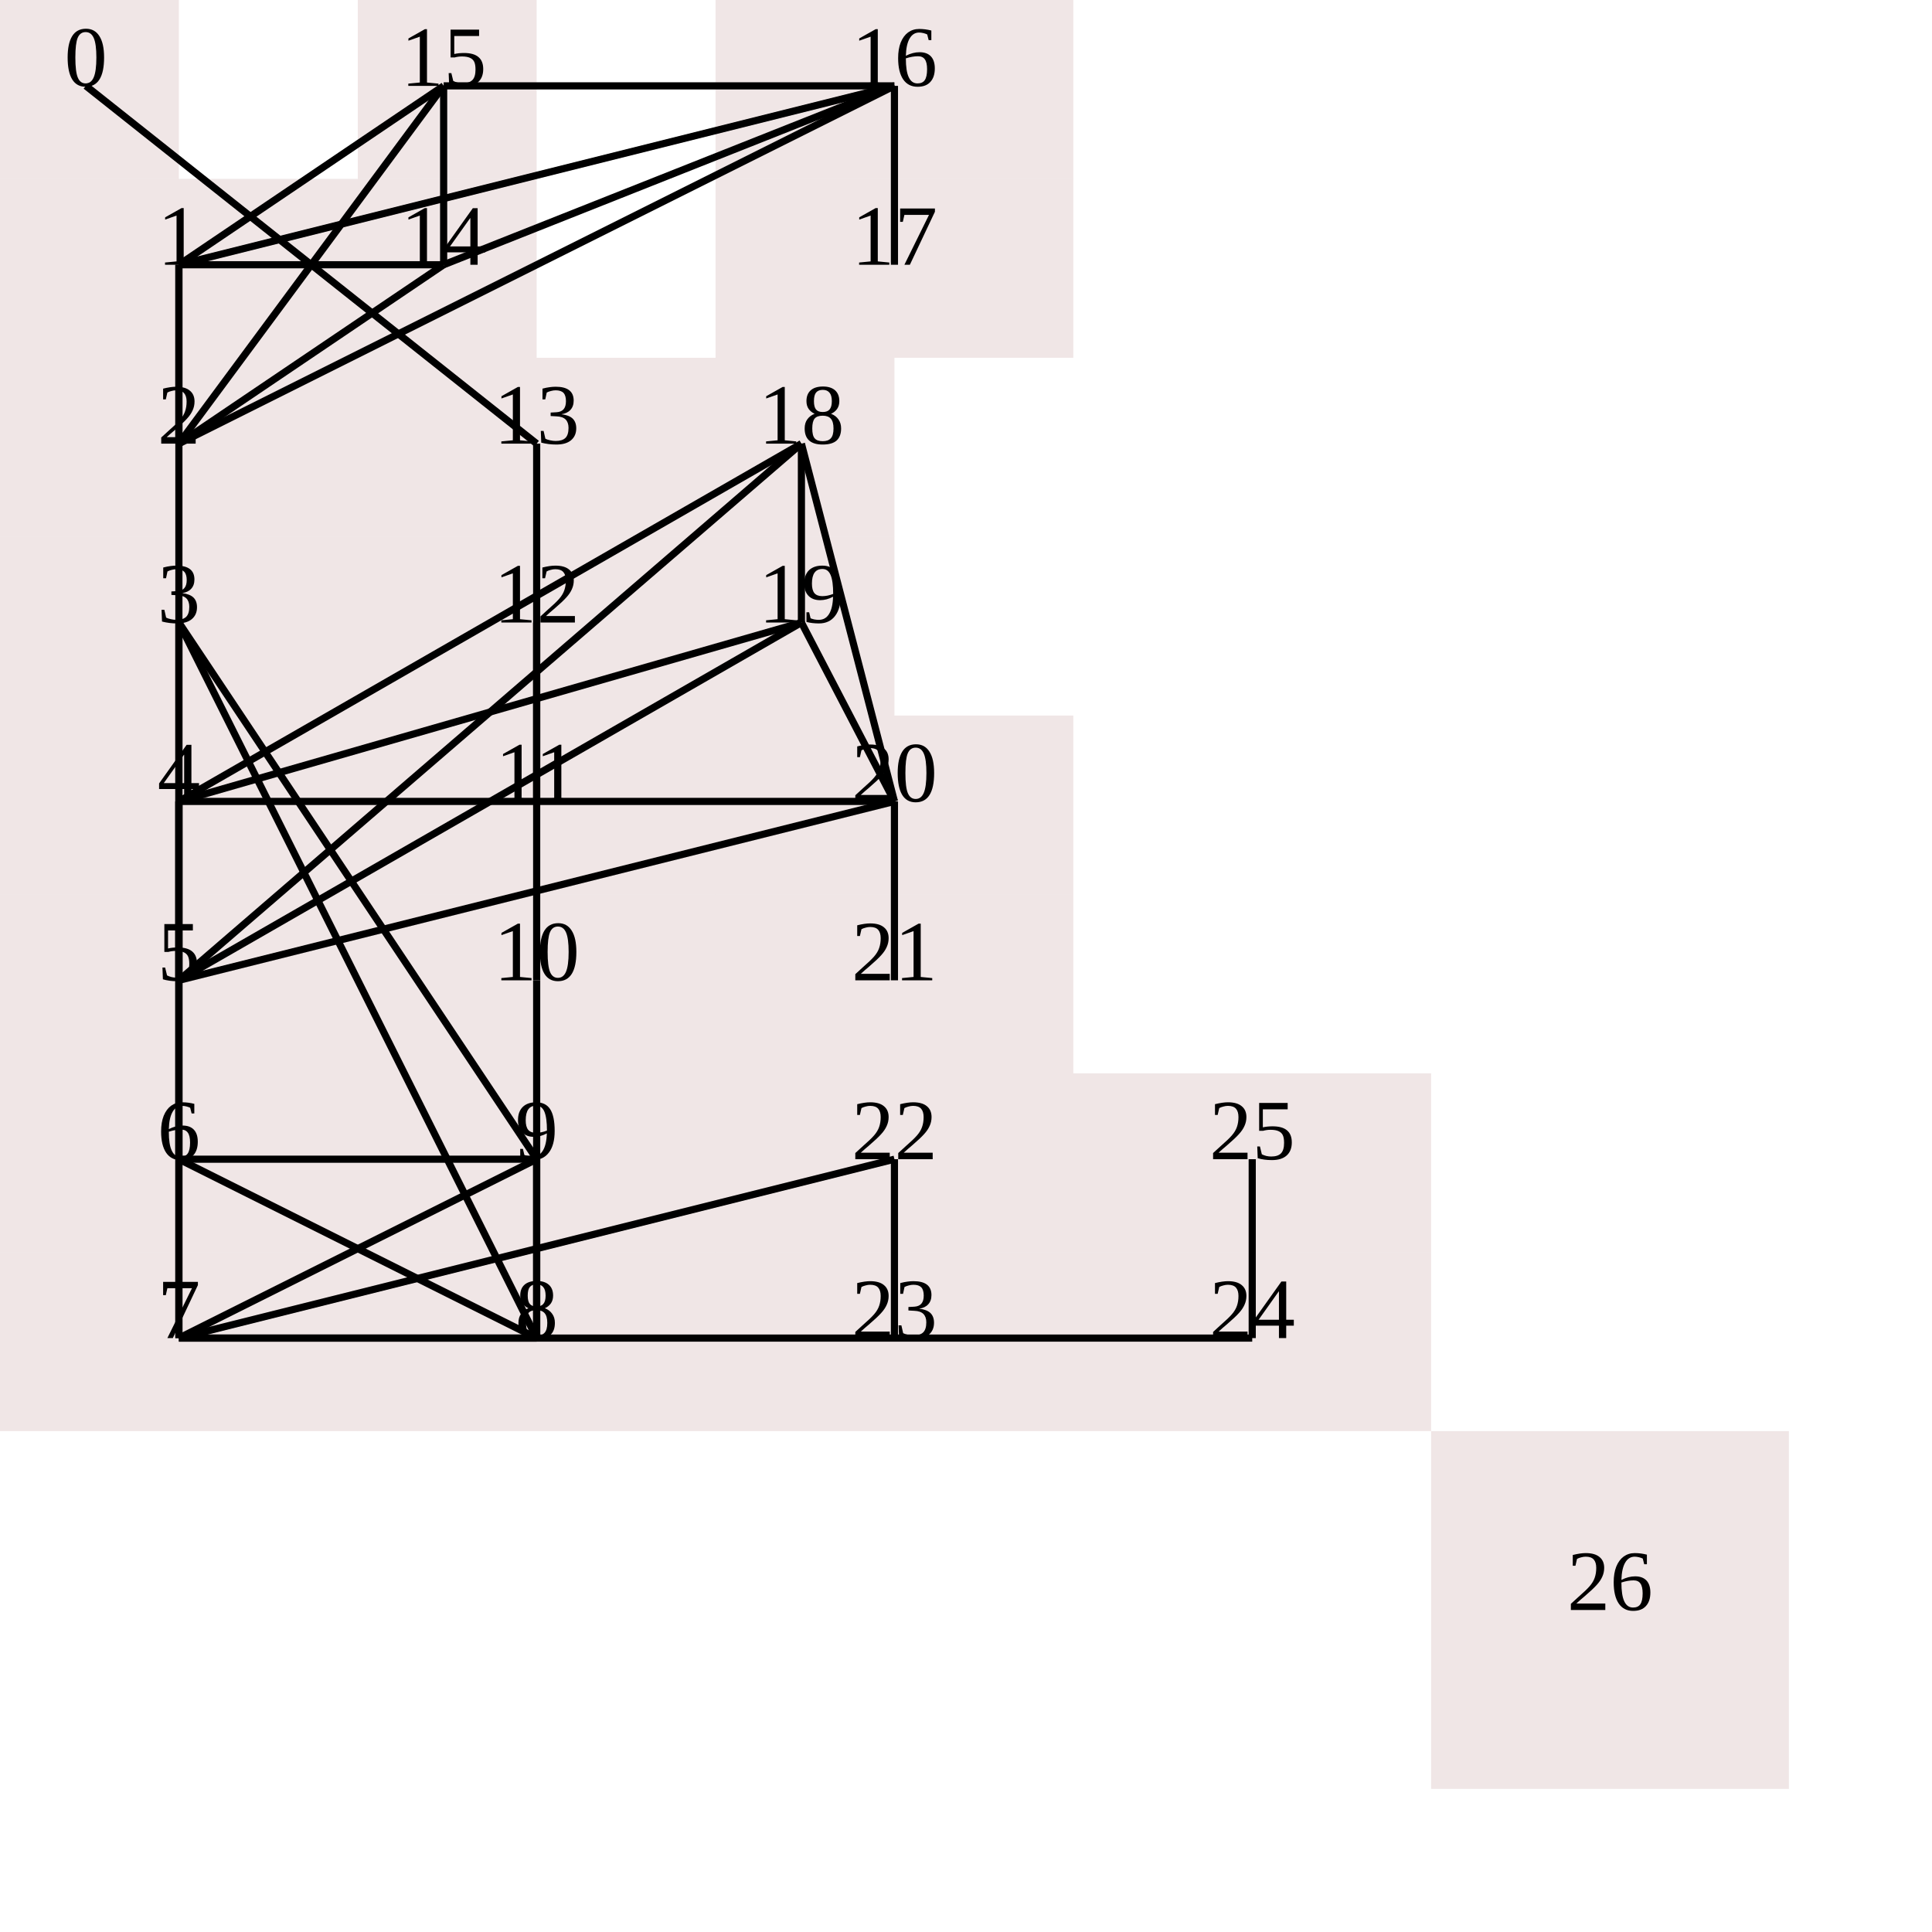
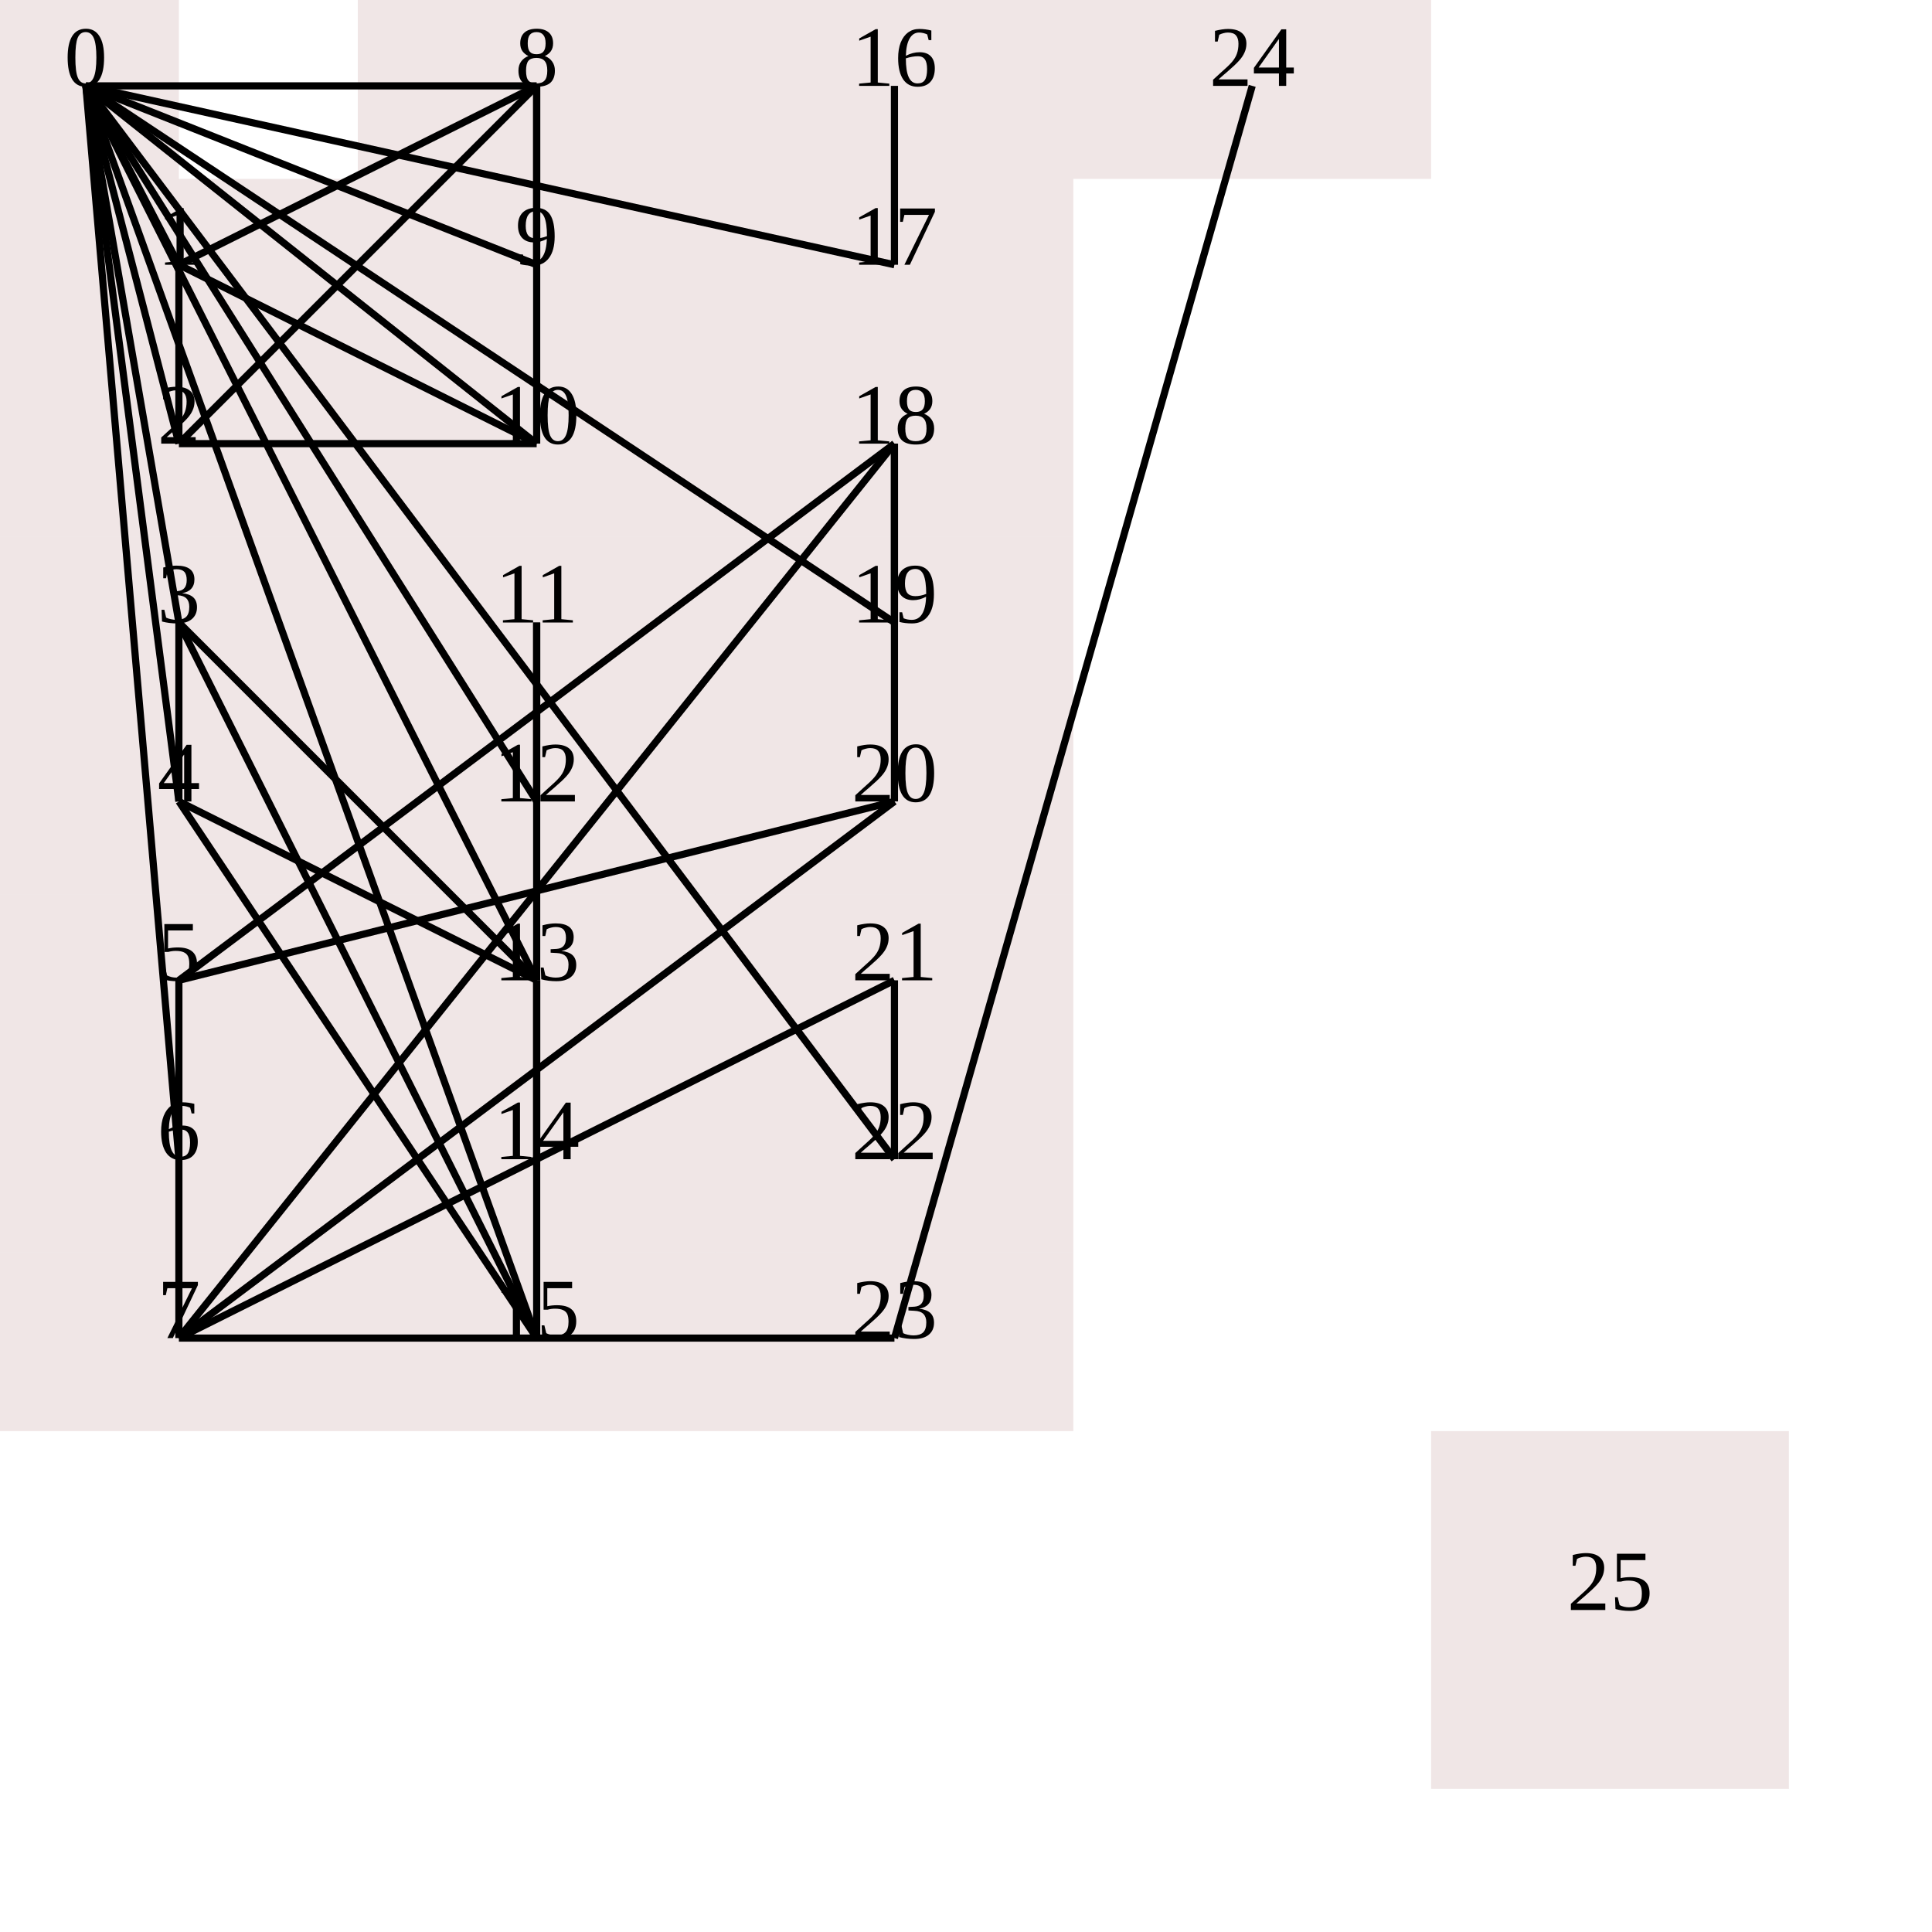
<svg xmlns="http://www.w3.org/2000/svg" width="270" height="270">
  <rect x="0" y="0" width="270" height="270" fill="rgb(255,255,255)" />
-   <rect x="0" y="0" width="250" height="250" fill="rgba(255,255,255,1)" />
+   <rect x="0" y="0" width="225" height="225" fill="rgba(255,255,255,1)" />
  <rect x="0" y="0" width="25" height="25" fill="rgba(100,0,0,0.1)" />
  <text x="12" y="12" text-anchor="middle" alignment-baseline="middle" fill="black">0</text>
  <rect x="0" y="25" width="50" height="25" fill="rgba(100,0,0,0.1)" />
  <text x="25" y="37" text-anchor="middle" alignment-baseline="middle" fill="black">1</text>
  <rect x="0" y="50" width="50" height="25" fill="rgba(100,0,0,0.1)" />
  <text x="25" y="62" text-anchor="middle" alignment-baseline="middle" fill="black">2</text>
  <rect x="0" y="75" width="50" height="25" fill="rgba(100,0,0,0.1)" />
  <text x="25" y="87" text-anchor="middle" alignment-baseline="middle" fill="black">3</text>
  <rect x="0" y="100" width="50" height="25" fill="rgba(100,0,0,0.1)" />
  <text x="25" y="112" text-anchor="middle" alignment-baseline="middle" fill="black">4</text>
  <rect x="0" y="125" width="50" height="25" fill="rgba(100,0,0,0.1)" />
  <text x="25" y="137" text-anchor="middle" alignment-baseline="middle" fill="black">5</text>
  <rect x="0" y="150" width="50" height="25" fill="rgba(100,0,0,0.1)" />
  <text x="25" y="162" text-anchor="middle" alignment-baseline="middle" fill="black">6</text>
  <rect x="0" y="175" width="50" height="25" fill="rgba(100,0,0,0.1)" />
  <text x="25" y="187" text-anchor="middle" alignment-baseline="middle" fill="black">7</text>
+   <rect x="50" y="0" width="50" height="25" fill="rgba(100,0,0,0.1)" />
+   <text x="75" y="12" text-anchor="middle" alignment-baseline="middle" fill="black">8</text>
+   <rect x="50" y="25" width="50" height="25" fill="rgba(100,0,0,0.1)" />
+   <text x="75" y="37" text-anchor="middle" alignment-baseline="middle" fill="black">9</text>
+   <rect x="50" y="50" width="50" height="25" fill="rgba(100,0,0,0.1)" />
+   <text x="75" y="62" text-anchor="middle" alignment-baseline="middle" fill="black">10</text>
+   <rect x="50" y="75" width="50" height="25" fill="rgba(100,0,0,0.1)" />
+   <text x="75" y="87" text-anchor="middle" alignment-baseline="middle" fill="black">11</text>
+   <rect x="50" y="100" width="50" height="25" fill="rgba(100,0,0,0.1)" />
+   <text x="75" y="112" text-anchor="middle" alignment-baseline="middle" fill="black">12</text>
+   <rect x="50" y="125" width="50" height="25" fill="rgba(100,0,0,0.1)" />
+   <text x="75" y="137" text-anchor="middle" alignment-baseline="middle" fill="black">13</text>
+   <rect x="50" y="150" width="50" height="25" fill="rgba(100,0,0,0.1)" />
+   <text x="75" y="162" text-anchor="middle" alignment-baseline="middle" fill="black">14</text>
  <rect x="50" y="175" width="50" height="25" fill="rgba(100,0,0,0.1)" />
-   <text x="75" y="187" text-anchor="middle" alignment-baseline="middle" fill="black">8</text>
-   <rect x="50" y="150" width="50" height="25" fill="rgba(100,0,0,0.1)" />
-   <text x="75" y="162" text-anchor="middle" alignment-baseline="middle" fill="black">9</text>
-   <rect x="50" y="125" width="50" height="25" fill="rgba(100,0,0,0.1)" />
-   <text x="75" y="137" text-anchor="middle" alignment-baseline="middle" fill="black">10</text>
-   <rect x="50" y="100" width="50" height="25" fill="rgba(100,0,0,0.1)" />
-   <text x="75" y="112" text-anchor="middle" alignment-baseline="middle" fill="black">11</text>
-   <rect x="50" y="75" width="50" height="25" fill="rgba(100,0,0,0.1)" />
-   <text x="75" y="87" text-anchor="middle" alignment-baseline="middle" fill="black">12</text>
-   <rect x="50" y="50" width="50" height="25" fill="rgba(100,0,0,0.1)" />
-   <text x="75" y="62" text-anchor="middle" alignment-baseline="middle" fill="black">13</text>
-   <rect x="50" y="25" width="25" height="25" fill="rgba(100,0,0,0.1)" />
-   <text x="62" y="37" text-anchor="middle" alignment-baseline="middle" fill="black">14</text>
-   <rect x="50" y="0" width="25" height="25" fill="rgba(100,0,0,0.1)" />
-   <text x="62" y="12" text-anchor="middle" alignment-baseline="middle" fill="black">15</text>
+   <text x="75" y="187" text-anchor="middle" alignment-baseline="middle" fill="black">15</text>
  <rect x="100" y="0" width="50" height="25" fill="rgba(100,0,0,0.1)" />
  <text x="125" y="12" text-anchor="middle" alignment-baseline="middle" fill="black">16</text>
  <rect x="100" y="25" width="50" height="25" fill="rgba(100,0,0,0.1)" />
  <text x="125" y="37" text-anchor="middle" alignment-baseline="middle" fill="black">17</text>
-   <rect x="100" y="50" width="25" height="25" fill="rgba(100,0,0,0.1)" />
-   <text x="112" y="62" text-anchor="middle" alignment-baseline="middle" fill="black">18</text>
-   <rect x="100" y="75" width="25" height="25" fill="rgba(100,0,0,0.1)" />
-   <text x="112" y="87" text-anchor="middle" alignment-baseline="middle" fill="black">19</text>
+   <rect x="100" y="50" width="50" height="25" fill="rgba(100,0,0,0.1)" />
+   <text x="125" y="62" text-anchor="middle" alignment-baseline="middle" fill="black">18</text>
+   <rect x="100" y="75" width="50" height="25" fill="rgba(100,0,0,0.1)" />
+   <text x="125" y="87" text-anchor="middle" alignment-baseline="middle" fill="black">19</text>
  <rect x="100" y="100" width="50" height="25" fill="rgba(100,0,0,0.1)" />
  <text x="125" y="112" text-anchor="middle" alignment-baseline="middle" fill="black">20</text>
  <rect x="100" y="125" width="50" height="25" fill="rgba(100,0,0,0.1)" />
  <text x="125" y="137" text-anchor="middle" alignment-baseline="middle" fill="black">21</text>
  <rect x="100" y="150" width="50" height="25" fill="rgba(100,0,0,0.1)" />
  <text x="125" y="162" text-anchor="middle" alignment-baseline="middle" fill="black">22</text>
  <rect x="100" y="175" width="50" height="25" fill="rgba(100,0,0,0.1)" />
  <text x="125" y="187" text-anchor="middle" alignment-baseline="middle" fill="black">23</text>
-   <rect x="150" y="175" width="50" height="25" fill="rgba(100,0,0,0.1)" />
-   <text x="175" y="187" text-anchor="middle" alignment-baseline="middle" fill="black">24</text>
-   <rect x="150" y="150" width="50" height="25" fill="rgba(100,0,0,0.1)" />
-   <text x="175" y="162" text-anchor="middle" alignment-baseline="middle" fill="black">25</text>
+   <rect x="150" y="0" width="50" height="25" fill="rgba(100,0,0,0.1)" />
+   <text x="175" y="12" text-anchor="middle" alignment-baseline="middle" fill="black">24</text>
  <rect x="200" y="200" width="50" height="50" fill="rgba(100,0,0,0.1)" />
-   <text x="225" y="225" text-anchor="middle" alignment-baseline="middle" fill="black">26</text>
+   <text x="225" y="225" text-anchor="middle" alignment-baseline="middle" fill="black">25</text>
+   <line x1="12" y1="12" x2="25" y2="62" stroke="black" stroke-width="1" />
+   <line x1="12" y1="12" x2="25" y2="37" stroke="black" stroke-width="1" />
+   <line x1="12" y1="12" x2="25" y2="162" stroke="black" stroke-width="1" />
+   <line x1="12" y1="12" x2="75" y2="37" stroke="black" stroke-width="1" />
  <line x1="12" y1="12" x2="75" y2="62" stroke="black" stroke-width="1" />
+   <line x1="12" y1="12" x2="75" y2="137" stroke="black" stroke-width="1" />
+   <line x1="12" y1="12" x2="75" y2="112" stroke="black" stroke-width="1" />
+   <line x1="12" y1="12" x2="75" y2="12" stroke="black" stroke-width="1" />
+   <line x1="12" y1="12" x2="125" y2="87" stroke="black" stroke-width="1" />
+   <line x1="12" y1="12" x2="25" y2="112" stroke="black" stroke-width="1" />
+   <line x1="12" y1="12" x2="75" y2="187" stroke="black" stroke-width="1" />
+   <line x1="12" y1="12" x2="25" y2="87" stroke="black" stroke-width="1" />
+   <line x1="12" y1="12" x2="125" y2="37" stroke="black" stroke-width="1" />
+   <line x1="12" y1="12" x2="125" y2="162" stroke="black" stroke-width="1" />
  <line x1="25" y1="37" x2="25" y2="62" stroke="black" stroke-width="1" />
-   <line x1="25" y1="37" x2="125" y2="12" stroke="black" stroke-width="1" />
-   <line x1="25" y1="37" x2="25" y2="87" stroke="black" stroke-width="1" />
-   <line x1="25" y1="37" x2="62" y2="12" stroke="black" stroke-width="1" />
-   <line x1="25" y1="37" x2="62" y2="37" stroke="black" stroke-width="1" />
-   <line x1="25" y1="62" x2="125" y2="12" stroke="black" stroke-width="1" />
-   <line x1="25" y1="62" x2="62" y2="12" stroke="black" stroke-width="1" />
-   <line x1="25" y1="62" x2="62" y2="37" stroke="black" stroke-width="1" />
+   <line x1="25" y1="37" x2="75" y2="62" stroke="black" stroke-width="1" />
+   <line x1="25" y1="37" x2="75" y2="12" stroke="black" stroke-width="1" />
+   <line x1="25" y1="62" x2="75" y2="62" stroke="black" stroke-width="1" />
+   <line x1="25" y1="62" x2="75" y2="12" stroke="black" stroke-width="1" />
+   <line x1="25" y1="87" x2="25" y2="112" stroke="black" stroke-width="1" />
  <line x1="25" y1="87" x2="75" y2="187" stroke="black" stroke-width="1" />
-   <line x1="25" y1="87" x2="25" y2="187" stroke="black" stroke-width="1" />
-   <line x1="25" y1="87" x2="75" y2="162" stroke="black" stroke-width="1" />
-   <line x1="25" y1="87" x2="25" y2="162" stroke="black" stroke-width="1" />
-   <line x1="25" y1="112" x2="112" y2="62" stroke="black" stroke-width="1" />
-   <line x1="25" y1="112" x2="125" y2="112" stroke="black" stroke-width="1" />
-   <line x1="25" y1="112" x2="112" y2="87" stroke="black" stroke-width="1" />
-   <line x1="25" y1="112" x2="25" y2="137" stroke="black" stroke-width="1" />
-   <line x1="25" y1="112" x2="25" y2="162" stroke="black" stroke-width="1" />
-   <line x1="25" y1="137" x2="112" y2="62" stroke="black" stroke-width="1" />
+   <line x1="25" y1="87" x2="75" y2="137" stroke="black" stroke-width="1" />
+   <line x1="25" y1="112" x2="75" y2="187" stroke="black" stroke-width="1" />
+   <line x1="25" y1="112" x2="75" y2="137" stroke="black" stroke-width="1" />
  <line x1="25" y1="137" x2="125" y2="112" stroke="black" stroke-width="1" />
-   <line x1="25" y1="137" x2="112" y2="87" stroke="black" stroke-width="1" />
-   <line x1="25" y1="162" x2="75" y2="187" stroke="black" stroke-width="1" />
-   <line x1="25" y1="162" x2="25" y2="187" stroke="black" stroke-width="1" />
-   <line x1="25" y1="162" x2="75" y2="162" stroke="black" stroke-width="1" />
-   <line x1="25" y1="187" x2="75" y2="187" stroke="black" stroke-width="1" />
-   <line x1="25" y1="187" x2="175" y2="187" stroke="black" stroke-width="1" />
-   <line x1="25" y1="187" x2="75" y2="162" stroke="black" stroke-width="1" />
-   <line x1="25" y1="187" x2="125" y2="162" stroke="black" stroke-width="1" />
-   <line x1="75" y1="187" x2="75" y2="162" stroke="black" stroke-width="1" />
-   <line x1="75" y1="187" x2="75" y2="137" stroke="black" stroke-width="1" />
-   <line x1="75" y1="137" x2="75" y2="112" stroke="black" stroke-width="1" />
-   <line x1="75" y1="112" x2="75" y2="87" stroke="black" stroke-width="1" />
-   <line x1="75" y1="112" x2="75" y2="62" stroke="black" stroke-width="1" />
-   <line x1="62" y1="37" x2="125" y2="12" stroke="black" stroke-width="1" />
-   <line x1="62" y1="37" x2="62" y2="12" stroke="black" stroke-width="1" />
-   <line x1="62" y1="12" x2="125" y2="12" stroke="black" stroke-width="1" />
+   <line x1="25" y1="137" x2="125" y2="62" stroke="black" stroke-width="1" />
+   <line x1="25" y1="137" x2="25" y2="187" stroke="black" stroke-width="1" />
+   <line x1="25" y1="187" x2="125" y2="187" stroke="black" stroke-width="1" />
+   <line x1="25" y1="187" x2="125" y2="112" stroke="black" stroke-width="1" />
+   <line x1="25" y1="187" x2="125" y2="137" stroke="black" stroke-width="1" />
+   <line x1="25" y1="187" x2="125" y2="62" stroke="black" stroke-width="1" />
+   <line x1="75" y1="12" x2="75" y2="37" stroke="black" stroke-width="1" />
+   <line x1="75" y1="12" x2="75" y2="62" stroke="black" stroke-width="1" />
+   <line x1="75" y1="87" x2="75" y2="112" stroke="black" stroke-width="1" />
+   <line x1="75" y1="87" x2="75" y2="137" stroke="black" stroke-width="1" />
+   <line x1="75" y1="137" x2="75" y2="187" stroke="black" stroke-width="1" />
+   <line x1="75" y1="137" x2="75" y2="162" stroke="black" stroke-width="1" />
  <line x1="125" y1="12" x2="125" y2="37" stroke="black" stroke-width="1" />
-   <line x1="112" y1="62" x2="125" y2="112" stroke="black" stroke-width="1" />
-   <line x1="112" y1="62" x2="112" y2="87" stroke="black" stroke-width="1" />
-   <line x1="112" y1="87" x2="125" y2="112" stroke="black" stroke-width="1" />
-   <line x1="125" y1="112" x2="125" y2="137" stroke="black" stroke-width="1" />
-   <line x1="125" y1="162" x2="125" y2="187" stroke="black" stroke-width="1" />
-   <line x1="175" y1="187" x2="175" y2="162" stroke="black" stroke-width="1" />
+   <line x1="125" y1="62" x2="125" y2="112" stroke="black" stroke-width="1" />
+   <line x1="125" y1="62" x2="125" y2="87" stroke="black" stroke-width="1" />
+   <line x1="125" y1="137" x2="125" y2="162" stroke="black" stroke-width="1" />
+   <line x1="125" y1="187" x2="175" y2="12" stroke="black" stroke-width="1" />
</svg>
